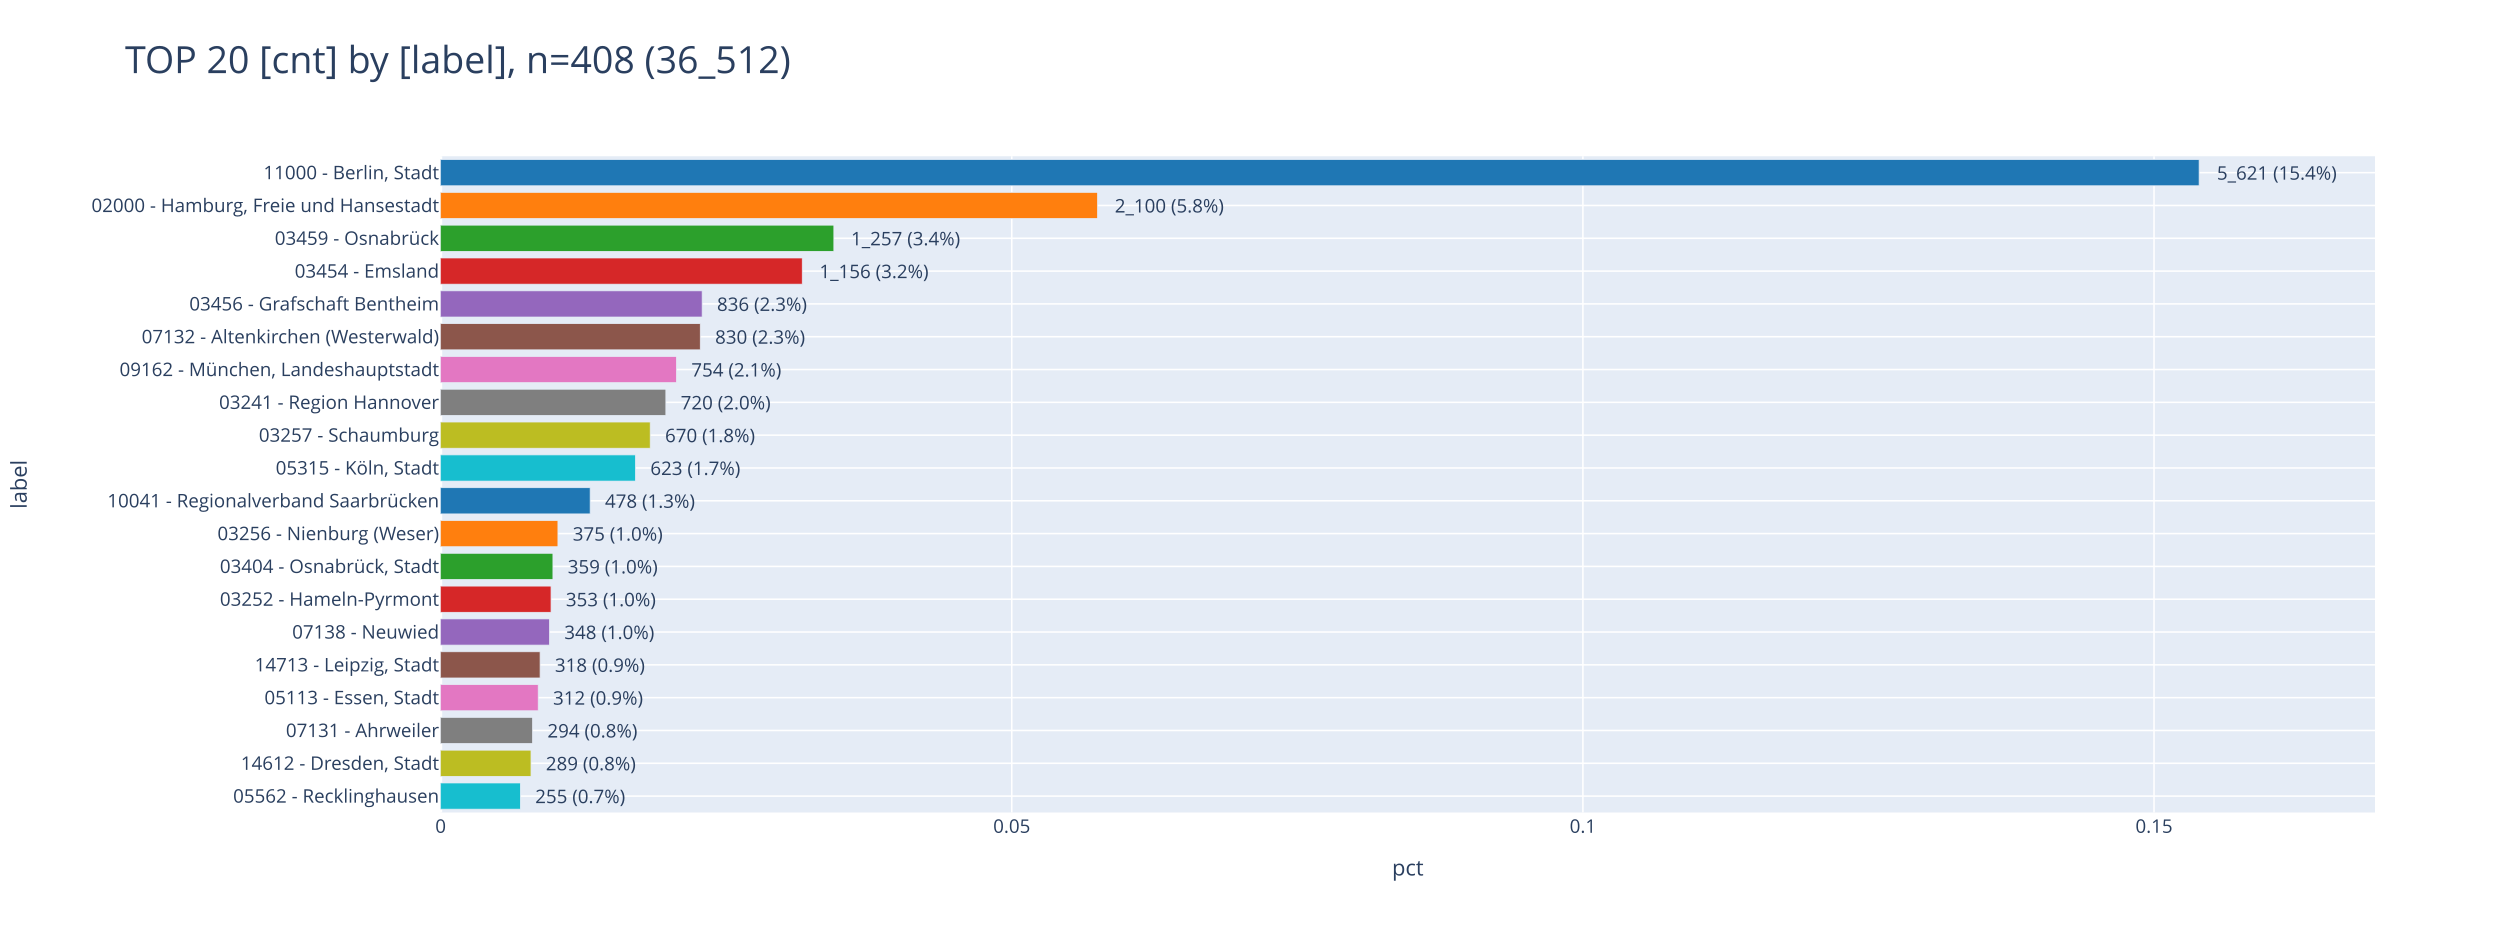
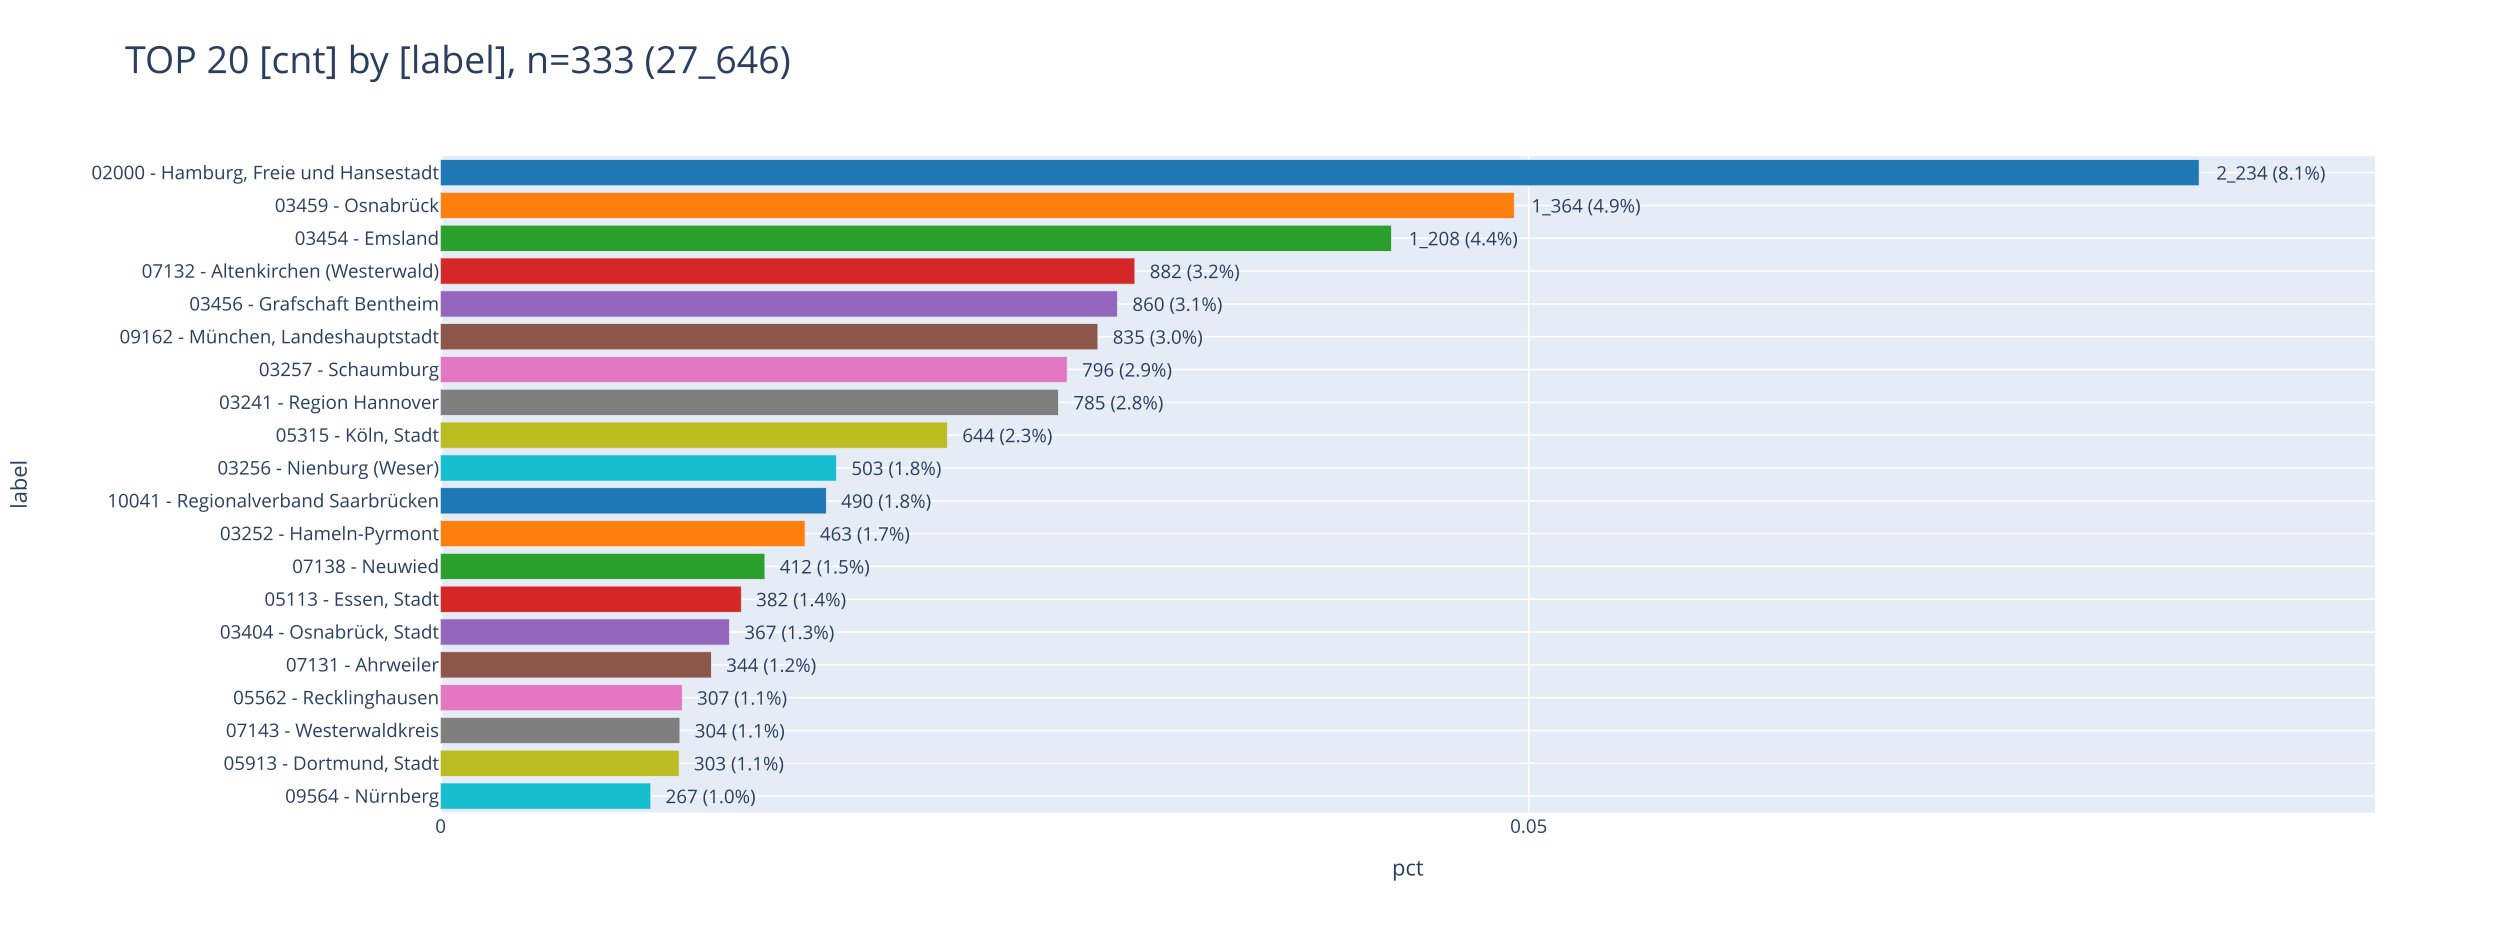
<svg xmlns="http://www.w3.org/2000/svg" class="main-svg" width="1600" height="600" style="" viewBox="0 0 1600 600">
  <rect x="0" y="0" width="1600" height="600" style="fill: rgb(255, 255, 255); fill-opacity: 1;" />
-   <defs id="defs-d72f4a">
+   <defs id="defs-b45a17">
    <g class="clips">
-       <clipPath id="clipd72f4axyplot" class="plotclip">
+       <clipPath id="clipb45a17xyplot" class="plotclip">
        <rect width="1238" height="420" />
      </clipPath>
-       <clipPath class="axesclip" id="clipd72f4ax">
+       <clipPath class="axesclip" id="clipb45a17x">
        <rect x="282" y="0" width="1238" height="600" />
      </clipPath>
-       <clipPath class="axesclip" id="clipd72f4ay">
+       <clipPath class="axesclip" id="clipb45a17y">
        <rect x="0" y="100" width="1600" height="420" />
      </clipPath>
-       <clipPath class="axesclip" id="clipd72f4axy">
+       <clipPath class="axesclip" id="clipb45a17xy">
        <rect x="282" y="100" width="1238" height="420" />
      </clipPath>
    </g>
    <g class="gradients" />
    <g class="patterns" />
  </defs>
  <g class="bglayer">
    <rect class="bg" x="282" y="100" width="1238" height="420" style="fill: rgb(229, 236, 246); fill-opacity: 1; stroke-width: 0;" />
  </g>
  <g class="layer-below">
    <g class="imagelayer" />
    <g class="shapelayer" />
  </g>
  <g class="cartesianlayer">
    <g class="subplot xy">
      <g class="layer-subplot">
        <g class="shapelayer" />
        <g class="imagelayer" />
      </g>
      <g class="minor-gridlayer">
        <g class="x" />
        <g class="y" />
      </g>
      <g class="gridlayer">
        <g class="x">
-           <path class="xgrid crisp" transform="translate(647.53,0)" d="M0,100v420" style="stroke: rgb(255, 255, 255); stroke-opacity: 1; stroke-width: 1px;" />
-           <path class="xgrid crisp" transform="translate(1013.05,0)" d="M0,100v420" style="stroke: rgb(255, 255, 255); stroke-opacity: 1; stroke-width: 1px;" />
-           <path class="xgrid crisp" transform="translate(1378.58,0)" d="M0,100v420" style="stroke: rgb(255, 255, 255); stroke-opacity: 1; stroke-width: 1px;" />
+           <path class="xgrid crisp" transform="translate(978.38,0)" d="M0,100v420" style="stroke: rgb(255, 255, 255); stroke-opacity: 1; stroke-width: 1px;" />
        </g>
        <g class="y">
          <path class="ygrid crisp" transform="translate(0,509.5)" d="M282,0h1238" style="stroke: rgb(255, 255, 255); stroke-opacity: 1; stroke-width: 1px;" />
          <path class="ygrid crisp" transform="translate(0,488.5)" d="M282,0h1238" style="stroke: rgb(255, 255, 255); stroke-opacity: 1; stroke-width: 1px;" />
          <path class="ygrid crisp" transform="translate(0,467.5)" d="M282,0h1238" style="stroke: rgb(255, 255, 255); stroke-opacity: 1; stroke-width: 1px;" />
          <path class="ygrid crisp" transform="translate(0,446.5)" d="M282,0h1238" style="stroke: rgb(255, 255, 255); stroke-opacity: 1; stroke-width: 1px;" />
          <path class="ygrid crisp" transform="translate(0,425.5)" d="M282,0h1238" style="stroke: rgb(255, 255, 255); stroke-opacity: 1; stroke-width: 1px;" />
          <path class="ygrid crisp" transform="translate(0,404.5)" d="M282,0h1238" style="stroke: rgb(255, 255, 255); stroke-opacity: 1; stroke-width: 1px;" />
          <path class="ygrid crisp" transform="translate(0,383.5)" d="M282,0h1238" style="stroke: rgb(255, 255, 255); stroke-opacity: 1; stroke-width: 1px;" />
          <path class="ygrid crisp" transform="translate(0,362.5)" d="M282,0h1238" style="stroke: rgb(255, 255, 255); stroke-opacity: 1; stroke-width: 1px;" />
          <path class="ygrid crisp" transform="translate(0,341.5)" d="M282,0h1238" style="stroke: rgb(255, 255, 255); stroke-opacity: 1; stroke-width: 1px;" />
          <path class="ygrid crisp" transform="translate(0,320.5)" d="M282,0h1238" style="stroke: rgb(255, 255, 255); stroke-opacity: 1; stroke-width: 1px;" />
          <path class="ygrid crisp" transform="translate(0,299.5)" d="M282,0h1238" style="stroke: rgb(255, 255, 255); stroke-opacity: 1; stroke-width: 1px;" />
          <path class="ygrid crisp" transform="translate(0,278.5)" d="M282,0h1238" style="stroke: rgb(255, 255, 255); stroke-opacity: 1; stroke-width: 1px;" />
          <path class="ygrid crisp" transform="translate(0,257.5)" d="M282,0h1238" style="stroke: rgb(255, 255, 255); stroke-opacity: 1; stroke-width: 1px;" />
          <path class="ygrid crisp" transform="translate(0,236.5)" d="M282,0h1238" style="stroke: rgb(255, 255, 255); stroke-opacity: 1; stroke-width: 1px;" />
          <path class="ygrid crisp" transform="translate(0,215.5)" d="M282,0h1238" style="stroke: rgb(255, 255, 255); stroke-opacity: 1; stroke-width: 1px;" />
          <path class="ygrid crisp" transform="translate(0,194.5)" d="M282,0h1238" style="stroke: rgb(255, 255, 255); stroke-opacity: 1; stroke-width: 1px;" />
          <path class="ygrid crisp" transform="translate(0,173.5)" d="M282,0h1238" style="stroke: rgb(255, 255, 255); stroke-opacity: 1; stroke-width: 1px;" />
          <path class="ygrid crisp" transform="translate(0,152.5)" d="M282,0h1238" style="stroke: rgb(255, 255, 255); stroke-opacity: 1; stroke-width: 1px;" />
          <path class="ygrid crisp" transform="translate(0,131.5)" d="M282,0h1238" style="stroke: rgb(255, 255, 255); stroke-opacity: 1; stroke-width: 1px;" />
          <path class="ygrid crisp" transform="translate(0,110.5)" d="M282,0h1238" style="stroke: rgb(255, 255, 255); stroke-opacity: 1; stroke-width: 1px;" />
        </g>
      </g>
      <g class="zerolinelayer">
        <path class="xzl zl crisp" transform="translate(282,0)" d="M0,100v420" style="stroke: rgb(255, 255, 255); stroke-opacity: 1; stroke-width: 2px;" />
      </g>
      <g class="layer-between">
        <g class="shapelayer" />
        <g class="imagelayer" />
      </g>
      <path class="xlines-below" />
      <path class="ylines-below" />
      <g class="overlines-below" />
      <g class="xaxislayer-below" />
      <g class="yaxislayer-below" />
      <g class="overaxes-below" />
      <g class="overplot">
-         <g class="xy" transform="translate(282,100)" clip-path="url(#clipd72f4axyplot)">
+         <g class="xy" transform="translate(282,100)" clip-path="url(#clipb45a17xyplot)">
          <g class="barlayer mlayer">
            <g class="trace bars" style="opacity: 1;">
              <g class="points">
                <g class="point">
                  <path d="M0,18.9V2.1H1125.45V18.9Z" style="vector-effect: none; opacity: 1; stroke-width: 0.5px; fill: rgb(31, 119, 180); fill-opacity: 1; stroke: rgb(229, 236, 246); stroke-opacity: 1;" />
-                   <text class="bartext bartext-outside" text-anchor="middle" data-notex="1" x="0" y="0" style="font-family: 'Open Sans', verdana, arial, sans-serif; font-size: 12px; fill: rgb(42, 63, 95); fill-opacity: 1; white-space: pre;" transform="translate(1175.169,15)">5_621 (15.4%)</text>
-                 </g>
-               </g>
-             </g>
-             <g class="trace bars" style="opacity: 1;">
-               <g class="points">
-                 <g class="point">
-                   <path d="M0,39.9V23.1H420.47V39.9Z" style="vector-effect: none; opacity: 1; stroke-width: 0.5px; fill: rgb(255, 127, 14); fill-opacity: 1; stroke: rgb(229, 236, 246); stroke-opacity: 1;" />
-                   <text class="bartext bartext-outside" text-anchor="middle" data-notex="1" x="0" y="0" style="font-family: 'Open Sans', verdana, arial, sans-serif; font-size: 12px; fill: rgb(42, 63, 95); fill-opacity: 1; white-space: pre;" transform="translate(466.3763,36)">2_100 (5.8%)</text>
-                 </g>
-               </g>
-             </g>
-             <g class="trace bars" style="opacity: 1;">
-               <g class="points">
-                 <g class="point">
-                   <path d="M0,60.9V44.1H251.68V60.9Z" style="vector-effect: none; opacity: 1; stroke-width: 0.5px; fill: rgb(44, 160, 44); fill-opacity: 1; stroke: rgb(229, 236, 246); stroke-opacity: 1;" />
-                   <text class="bartext bartext-outside" text-anchor="middle" data-notex="1" x="0" y="0" style="font-family: 'Open Sans', verdana, arial, sans-serif; font-size: 12px; fill: rgb(42, 63, 95); fill-opacity: 1; white-space: pre;" transform="translate(297.5863,57)">1_257 (3.4%)</text>
-                 </g>
-               </g>
-             </g>
-             <g class="trace bars" style="opacity: 1;">
-               <g class="points">
-                 <g class="point">
-                   <path d="M0,81.9V65.1H231.46V81.9Z" style="vector-effect: none; opacity: 1; stroke-width: 0.5px; fill: rgb(214, 39, 40); fill-opacity: 1; stroke: rgb(229, 236, 246); stroke-opacity: 1;" />
-                   <text class="bartext bartext-outside" text-anchor="middle" data-notex="1" x="0" y="0" style="font-family: 'Open Sans', verdana, arial, sans-serif; font-size: 12px; fill: rgb(42, 63, 95); fill-opacity: 1; white-space: pre;" transform="translate(277.3663,78)">1_156 (3.2%)</text>
-                 </g>
-               </g>
-             </g>
-             <g class="trace bars" style="opacity: 1;">
-               <g class="points">
-                 <g class="point">
-                   <path d="M0,102.9V86.1H167.39V102.9Z" style="vector-effect: none; opacity: 1; stroke-width: 0.5px; fill: rgb(148, 103, 189); fill-opacity: 1; stroke: rgb(229, 236, 246); stroke-opacity: 1;" />
-                   <text class="bartext bartext-outside" text-anchor="middle" data-notex="1" x="0" y="0" style="font-family: 'Open Sans', verdana, arial, sans-serif; font-size: 12px; fill: rgb(42, 63, 95); fill-opacity: 1; white-space: pre;" transform="translate(205.6634,99)">836 (2.3%)</text>
-                 </g>
-               </g>
-             </g>
-             <g class="trace bars" style="opacity: 1;">
-               <g class="points">
-                 <g class="point">
-                   <path d="M0,123.9V107.1H166.19V123.9Z" style="vector-effect: none; opacity: 1; stroke-width: 0.5px; fill: rgb(140, 86, 75); fill-opacity: 1; stroke: rgb(229, 236, 246); stroke-opacity: 1;" />
-                   <text class="bartext bartext-outside" text-anchor="middle" data-notex="1" x="0" y="0" style="font-family: 'Open Sans', verdana, arial, sans-serif; font-size: 12px; fill: rgb(42, 63, 95); fill-opacity: 1; white-space: pre;" transform="translate(204.4634,120)">830 (2.3%)</text>
-                 </g>
-               </g>
-             </g>
-             <g class="trace bars" style="opacity: 1;">
-               <g class="points">
-                 <g class="point">
-                   <path d="M0,144.9V128.1H150.97V144.9Z" style="vector-effect: none; opacity: 1; stroke-width: 0.5px; fill: rgb(227, 119, 194); fill-opacity: 1; stroke: rgb(229, 236, 246); stroke-opacity: 1;" />
-                   <text class="bartext bartext-outside" text-anchor="middle" data-notex="1" x="0" y="0" style="font-family: 'Open Sans', verdana, arial, sans-serif; font-size: 12px; fill: rgb(42, 63, 95); fill-opacity: 1; white-space: pre;" transform="translate(189.2434,141)">754 (2.1%)</text>
-                 </g>
-               </g>
-             </g>
-             <g class="trace bars" style="opacity: 1;">
-               <g class="points">
-                 <g class="point">
-                   <path d="M0,165.9V149.1H144.16V165.9Z" style="vector-effect: none; opacity: 1; stroke-width: 0.5px; fill: rgb(127, 127, 127); fill-opacity: 1; stroke: rgb(229, 236, 246); stroke-opacity: 1;" />
-                   <text class="bartext bartext-outside" text-anchor="middle" data-notex="1" x="0" y="0" style="font-family: 'Open Sans', verdana, arial, sans-serif; font-size: 12px; fill: rgb(42, 63, 95); fill-opacity: 1; white-space: pre;" transform="translate(182.4334,162)">720 (2.0%)</text>
-                 </g>
-               </g>
-             </g>
-             <g class="trace bars" style="opacity: 1;">
-               <g class="points">
-                 <g class="point">
-                   <path d="M0,186.9V170.1H134.15V186.9Z" style="vector-effect: none; opacity: 1; stroke-width: 0.5px; fill: rgb(188, 189, 34); fill-opacity: 1; stroke: rgb(229, 236, 246); stroke-opacity: 1;" />
-                   <text class="bartext bartext-outside" text-anchor="middle" data-notex="1" x="0" y="0" style="font-family: 'Open Sans', verdana, arial, sans-serif; font-size: 12px; fill: rgb(42, 63, 95); fill-opacity: 1; white-space: pre;" transform="translate(172.4234,183)">670 (1.8%)</text>
-                 </g>
-               </g>
-             </g>
-             <g class="trace bars" style="opacity: 1;">
-               <g class="points">
-                 <g class="point">
-                   <path d="M0,207.9V191.1H124.74V207.9Z" style="vector-effect: none; opacity: 1; stroke-width: 0.5px; fill: rgb(23, 190, 207); fill-opacity: 1; stroke: rgb(229, 236, 246); stroke-opacity: 1;" />
-                   <text class="bartext bartext-outside" text-anchor="middle" data-notex="1" x="0" y="0" style="font-family: 'Open Sans', verdana, arial, sans-serif; font-size: 12px; fill: rgb(42, 63, 95); fill-opacity: 1; white-space: pre;" transform="translate(163.0134,204)">623 (1.7%)</text>
-                 </g>
-               </g>
-             </g>
-             <g class="trace bars" style="opacity: 1;">
-               <g class="points">
-                 <g class="point">
-                   <path d="M0,228.9V212.1H95.71V228.9Z" style="vector-effect: none; opacity: 1; stroke-width: 0.5px; fill: rgb(31, 119, 180); fill-opacity: 1; stroke: rgb(229, 236, 246); stroke-opacity: 1;" />
-                   <text class="bartext bartext-outside" text-anchor="middle" data-notex="1" x="0" y="0" style="font-family: 'Open Sans', verdana, arial, sans-serif; font-size: 12px; fill: rgb(42, 63, 95); fill-opacity: 1; white-space: pre;" transform="translate(133.9834,225)">478 (1.3%)</text>
-                 </g>
-               </g>
-             </g>
-             <g class="trace bars" style="opacity: 1;">
-               <g class="points">
-                 <g class="point">
-                   <path d="M0,249.9V233.1H75.08V249.9Z" style="vector-effect: none; opacity: 1; stroke-width: 0.5px; fill: rgb(255, 127, 14); fill-opacity: 1; stroke: rgb(229, 236, 246); stroke-opacity: 1;" />
-                   <text class="bartext bartext-outside" text-anchor="middle" data-notex="1" x="0" y="0" style="font-family: 'Open Sans', verdana, arial, sans-serif; font-size: 12px; fill: rgb(42, 63, 95); fill-opacity: 1; white-space: pre;" transform="translate(113.3534,246)">375 (1.0%)</text>
-                 </g>
-               </g>
-             </g>
-             <g class="trace bars" style="opacity: 1;">
-               <g class="points">
-                 <g class="point">
-                   <path d="M0,270.9V254.1H71.88V270.9Z" style="vector-effect: none; opacity: 1; stroke-width: 0.5px; fill: rgb(44, 160, 44); fill-opacity: 1; stroke: rgb(229, 236, 246); stroke-opacity: 1;" />
-                   <text class="bartext bartext-outside" text-anchor="middle" data-notex="1" x="0" y="0" style="font-family: 'Open Sans', verdana, arial, sans-serif; font-size: 12px; fill: rgb(42, 63, 95); fill-opacity: 1; white-space: pre;" transform="translate(110.1534,267)">359 (1.0%)</text>
-                 </g>
-               </g>
-             </g>
-             <g class="trace bars" style="opacity: 1;">
-               <g class="points">
-                 <g class="point">
-                   <path d="M0,291.9V275.1H70.68V291.9Z" style="vector-effect: none; opacity: 1; stroke-width: 0.5px; fill: rgb(214, 39, 40); fill-opacity: 1; stroke: rgb(229, 236, 246); stroke-opacity: 1;" />
-                   <text class="bartext bartext-outside" text-anchor="middle" data-notex="1" x="0" y="0" style="font-family: 'Open Sans', verdana, arial, sans-serif; font-size: 12px; fill: rgb(42, 63, 95); fill-opacity: 1; white-space: pre;" transform="translate(108.9534,288)">353 (1.0%)</text>
-                 </g>
-               </g>
-             </g>
-             <g class="trace bars" style="opacity: 1;">
-               <g class="points">
-                 <g class="point">
-                   <path d="M0,312.9V296.1H69.68V312.9Z" style="vector-effect: none; opacity: 1; stroke-width: 0.5px; fill: rgb(148, 103, 189); fill-opacity: 1; stroke: rgb(229, 236, 246); stroke-opacity: 1;" />
-                   <text class="bartext bartext-outside" text-anchor="middle" data-notex="1" x="0" y="0" style="font-family: 'Open Sans', verdana, arial, sans-serif; font-size: 12px; fill: rgb(42, 63, 95); fill-opacity: 1; white-space: pre;" transform="translate(107.9534,309)">348 (1.0%)</text>
-                 </g>
-               </g>
-             </g>
-             <g class="trace bars" style="opacity: 1;">
-               <g class="points">
-                 <g class="point">
-                   <path d="M0,333.9V317.1H63.67V333.9Z" style="vector-effect: none; opacity: 1; stroke-width: 0.5px; fill: rgb(140, 86, 75); fill-opacity: 1; stroke: rgb(229, 236, 246); stroke-opacity: 1;" />
-                   <text class="bartext bartext-outside" text-anchor="middle" data-notex="1" x="0" y="0" style="font-family: 'Open Sans', verdana, arial, sans-serif; font-size: 12px; fill: rgb(42, 63, 95); fill-opacity: 1; white-space: pre;" transform="translate(101.9434,330)">318 (0.9%)</text>
-                 </g>
-               </g>
-             </g>
-             <g class="trace bars" style="opacity: 1;">
-               <g class="points">
-                 <g class="point">
-                   <path d="M0,354.9V338.1H62.47V354.9Z" style="vector-effect: none; opacity: 1; stroke-width: 0.5px; fill: rgb(227, 119, 194); fill-opacity: 1; stroke: rgb(229, 236, 246); stroke-opacity: 1;" />
-                   <text class="bartext bartext-outside" text-anchor="middle" data-notex="1" x="0" y="0" style="font-family: 'Open Sans', verdana, arial, sans-serif; font-size: 12px; fill: rgb(42, 63, 95); fill-opacity: 1; white-space: pre;" transform="translate(100.7434,351)">312 (0.9%)</text>
-                 </g>
-               </g>
-             </g>
-             <g class="trace bars" style="opacity: 1;">
-               <g class="points">
-                 <g class="point">
-                   <path d="M0,375.9V359.1H58.87V375.9Z" style="vector-effect: none; opacity: 1; stroke-width: 0.5px; fill: rgb(127, 127, 127); fill-opacity: 1; stroke: rgb(229, 236, 246); stroke-opacity: 1;" />
-                   <text class="bartext bartext-outside" text-anchor="middle" data-notex="1" x="0" y="0" style="font-family: 'Open Sans', verdana, arial, sans-serif; font-size: 12px; fill: rgb(42, 63, 95); fill-opacity: 1; white-space: pre;" transform="translate(97.14344,372)">294 (0.8%)</text>
-                 </g>
-               </g>
-             </g>
-             <g class="trace bars" style="opacity: 1;">
-               <g class="points">
-                 <g class="point">
-                   <path d="M0,396.9V380.1H57.86V396.9Z" style="vector-effect: none; opacity: 1; stroke-width: 0.5px; fill: rgb(188, 189, 34); fill-opacity: 1; stroke: rgb(229, 236, 246); stroke-opacity: 1;" />
-                   <text class="bartext bartext-outside" text-anchor="middle" data-notex="1" x="0" y="0" style="font-family: 'Open Sans', verdana, arial, sans-serif; font-size: 12px; fill: rgb(42, 63, 95); fill-opacity: 1; white-space: pre;" transform="translate(96.13344,393)">289 (0.8%)</text>
-                 </g>
-               </g>
-             </g>
-             <g class="trace bars" style="opacity: 1;">
-               <g class="points">
-                 <g class="point">
-                   <path d="M0,417.9V401.1H51.06V417.9Z" style="vector-effect: none; opacity: 1; stroke-width: 0.5px; fill: rgb(23, 190, 207); fill-opacity: 1; stroke: rgb(229, 236, 246); stroke-opacity: 1;" />
-                   <text class="bartext bartext-outside" text-anchor="middle" data-notex="1" x="0" y="0" style="font-family: 'Open Sans', verdana, arial, sans-serif; font-size: 12px; fill: rgb(42, 63, 95); fill-opacity: 1; white-space: pre;" transform="translate(89.33344,414)">255 (0.7%)</text>
+                   <text class="bartext bartext-outside" text-anchor="middle" data-notex="1" x="0" y="0" style="font-family: 'Open Sans', verdana, arial, sans-serif; font-size: 12px; fill: rgb(42, 63, 95); fill-opacity: 1; white-space: pre;" transform="translate(1171.356,15)">2_234 (8.1%)</text>
+                 </g>
+               </g>
+             </g>
+             <g class="trace bars" style="opacity: 1;">
+               <g class="points">
+                 <g class="point">
+                   <path d="M0,39.9V23.1H687.16V39.9Z" style="vector-effect: none; opacity: 1; stroke-width: 0.5px; fill: rgb(255, 127, 14); fill-opacity: 1; stroke: rgb(229, 236, 246); stroke-opacity: 1;" />
+                   <text class="bartext bartext-outside" text-anchor="middle" data-notex="1" x="0" y="0" style="font-family: 'Open Sans', verdana, arial, sans-serif; font-size: 12px; fill: rgb(42, 63, 95); fill-opacity: 1; white-space: pre;" transform="translate(733.0662,36)">1_364 (4.9%)</text>
+                 </g>
+               </g>
+             </g>
+             <g class="trace bars" style="opacity: 1;">
+               <g class="points">
+                 <g class="point">
+                   <path d="M0,60.9V44.1H608.57V60.9Z" style="vector-effect: none; opacity: 1; stroke-width: 0.5px; fill: rgb(44, 160, 44); fill-opacity: 1; stroke: rgb(229, 236, 246); stroke-opacity: 1;" />
+                   <text class="bartext bartext-outside" text-anchor="middle" data-notex="1" x="0" y="0" style="font-family: 'Open Sans', verdana, arial, sans-serif; font-size: 12px; fill: rgb(42, 63, 95); fill-opacity: 1; white-space: pre;" transform="translate(654.4763,57)">1_208 (4.4%)</text>
+                 </g>
+               </g>
+             </g>
+             <g class="trace bars" style="opacity: 1;">
+               <g class="points">
+                 <g class="point">
+                   <path d="M0,81.9V65.1H444.34V81.9Z" style="vector-effect: none; opacity: 1; stroke-width: 0.5px; fill: rgb(214, 39, 40); fill-opacity: 1; stroke: rgb(229, 236, 246); stroke-opacity: 1;" />
+                   <text class="bartext bartext-outside" text-anchor="middle" data-notex="1" x="0" y="0" style="font-family: 'Open Sans', verdana, arial, sans-serif; font-size: 12px; fill: rgb(42, 63, 95); fill-opacity: 1; white-space: pre;" transform="translate(482.6134,78)">882 (3.2%)</text>
+                 </g>
+               </g>
+             </g>
+             <g class="trace bars" style="opacity: 1;">
+               <g class="points">
+                 <g class="point">
+                   <path d="M0,102.9V86.1H433.25V102.9Z" style="vector-effect: none; opacity: 1; stroke-width: 0.5px; fill: rgb(148, 103, 189); fill-opacity: 1; stroke: rgb(229, 236, 246); stroke-opacity: 1;" />
+                   <text class="bartext bartext-outside" text-anchor="middle" data-notex="1" x="0" y="0" style="font-family: 'Open Sans', verdana, arial, sans-serif; font-size: 12px; fill: rgb(42, 63, 95); fill-opacity: 1; white-space: pre;" transform="translate(471.5234,99)">860 (3.1%)</text>
+                 </g>
+               </g>
+             </g>
+             <g class="trace bars" style="opacity: 1;">
+               <g class="points">
+                 <g class="point">
+                   <path d="M0,123.9V107.1H420.66V123.9Z" style="vector-effect: none; opacity: 1; stroke-width: 0.5px; fill: rgb(140, 86, 75); fill-opacity: 1; stroke: rgb(229, 236, 246); stroke-opacity: 1;" />
+                   <text class="bartext bartext-outside" text-anchor="middle" data-notex="1" x="0" y="0" style="font-family: 'Open Sans', verdana, arial, sans-serif; font-size: 12px; fill: rgb(42, 63, 95); fill-opacity: 1; white-space: pre;" transform="translate(458.9334,120)">835 (3.0%)</text>
+                 </g>
+               </g>
+             </g>
+             <g class="trace bars" style="opacity: 1;">
+               <g class="points">
+                 <g class="point">
+                   <path d="M0,144.9V128.1H401.01V144.9Z" style="vector-effect: none; opacity: 1; stroke-width: 0.5px; fill: rgb(227, 119, 194); fill-opacity: 1; stroke: rgb(229, 236, 246); stroke-opacity: 1;" />
+                   <text class="bartext bartext-outside" text-anchor="middle" data-notex="1" x="0" y="0" style="font-family: 'Open Sans', verdana, arial, sans-serif; font-size: 12px; fill: rgb(42, 63, 95); fill-opacity: 1; white-space: pre;" transform="translate(439.2834,141)">796 (2.9%)</text>
+                 </g>
+               </g>
+             </g>
+             <g class="trace bars" style="opacity: 1;">
+               <g class="points">
+                 <g class="point">
+                   <path d="M0,165.9V149.1H395.47V165.9Z" style="vector-effect: none; opacity: 1; stroke-width: 0.5px; fill: rgb(127, 127, 127); fill-opacity: 1; stroke: rgb(229, 236, 246); stroke-opacity: 1;" />
+                   <text class="bartext bartext-outside" text-anchor="middle" data-notex="1" x="0" y="0" style="font-family: 'Open Sans', verdana, arial, sans-serif; font-size: 12px; fill: rgb(42, 63, 95); fill-opacity: 1; white-space: pre;" transform="translate(433.7434,162)">785 (2.8%)</text>
+                 </g>
+               </g>
+             </g>
+             <g class="trace bars" style="opacity: 1;">
+               <g class="points">
+                 <g class="point">
+                   <path d="M0,186.9V170.1H324.44V186.9Z" style="vector-effect: none; opacity: 1; stroke-width: 0.5px; fill: rgb(188, 189, 34); fill-opacity: 1; stroke: rgb(229, 236, 246); stroke-opacity: 1;" />
+                   <text class="bartext bartext-outside" text-anchor="middle" data-notex="1" x="0" y="0" style="font-family: 'Open Sans', verdana, arial, sans-serif; font-size: 12px; fill: rgb(42, 63, 95); fill-opacity: 1; white-space: pre;" transform="translate(362.7134,183)">644 (2.3%)</text>
+                 </g>
+               </g>
+             </g>
+             <g class="trace bars" style="opacity: 1;">
+               <g class="points">
+                 <g class="point">
+                   <path d="M0,207.9V191.1H253.4V207.9Z" style="vector-effect: none; opacity: 1; stroke-width: 0.5px; fill: rgb(23, 190, 207); fill-opacity: 1; stroke: rgb(229, 236, 246); stroke-opacity: 1;" />
+                   <text class="bartext bartext-outside" text-anchor="middle" data-notex="1" x="0" y="0" style="font-family: 'Open Sans', verdana, arial, sans-serif; font-size: 12px; fill: rgb(42, 63, 95); fill-opacity: 1; white-space: pre;" transform="translate(291.6734,204)">503 (1.8%)</text>
+                 </g>
+               </g>
+             </g>
+             <g class="trace bars" style="opacity: 1;">
+               <g class="points">
+                 <g class="point">
+                   <path d="M0,228.9V212.1H246.85V228.9Z" style="vector-effect: none; opacity: 1; stroke-width: 0.5px; fill: rgb(31, 119, 180); fill-opacity: 1; stroke: rgb(229, 236, 246); stroke-opacity: 1;" />
+                   <text class="bartext bartext-outside" text-anchor="middle" data-notex="1" x="0" y="0" style="font-family: 'Open Sans', verdana, arial, sans-serif; font-size: 12px; fill: rgb(42, 63, 95); fill-opacity: 1; white-space: pre;" transform="translate(285.1234,225)">490 (1.8%)</text>
+                 </g>
+               </g>
+             </g>
+             <g class="trace bars" style="opacity: 1;">
+               <g class="points">
+                 <g class="point">
+                   <path d="M0,249.9V233.1H233.25V249.9Z" style="vector-effect: none; opacity: 1; stroke-width: 0.5px; fill: rgb(255, 127, 14); fill-opacity: 1; stroke: rgb(229, 236, 246); stroke-opacity: 1;" />
+                   <text class="bartext bartext-outside" text-anchor="middle" data-notex="1" x="0" y="0" style="font-family: 'Open Sans', verdana, arial, sans-serif; font-size: 12px; fill: rgb(42, 63, 95); fill-opacity: 1; white-space: pre;" transform="translate(271.5234,246)">463 (1.7%)</text>
+                 </g>
+               </g>
+             </g>
+             <g class="trace bars" style="opacity: 1;">
+               <g class="points">
+                 <g class="point">
+                   <path d="M0,270.9V254.1H207.56V270.9Z" style="vector-effect: none; opacity: 1; stroke-width: 0.5px; fill: rgb(44, 160, 44); fill-opacity: 1; stroke: rgb(229, 236, 246); stroke-opacity: 1;" />
+                   <text class="bartext bartext-outside" text-anchor="middle" data-notex="1" x="0" y="0" style="font-family: 'Open Sans', verdana, arial, sans-serif; font-size: 12px; fill: rgb(42, 63, 95); fill-opacity: 1; white-space: pre;" transform="translate(245.8334,267)">412 (1.5%)</text>
+                 </g>
+               </g>
+             </g>
+             <g class="trace bars" style="opacity: 1;">
+               <g class="points">
+                 <g class="point">
+                   <path d="M0,291.9V275.1H192.45V291.9Z" style="vector-effect: none; opacity: 1; stroke-width: 0.5px; fill: rgb(214, 39, 40); fill-opacity: 1; stroke: rgb(229, 236, 246); stroke-opacity: 1;" />
+                   <text class="bartext bartext-outside" text-anchor="middle" data-notex="1" x="0" y="0" style="font-family: 'Open Sans', verdana, arial, sans-serif; font-size: 12px; fill: rgb(42, 63, 95); fill-opacity: 1; white-space: pre;" transform="translate(230.7234,288)">382 (1.4%)</text>
+                 </g>
+               </g>
+             </g>
+             <g class="trace bars" style="opacity: 1;">
+               <g class="points">
+                 <g class="point">
+                   <path d="M0,312.9V296.1H184.89V312.9Z" style="vector-effect: none; opacity: 1; stroke-width: 0.5px; fill: rgb(148, 103, 189); fill-opacity: 1; stroke: rgb(229, 236, 246); stroke-opacity: 1;" />
+                   <text class="bartext bartext-outside" text-anchor="middle" data-notex="1" x="0" y="0" style="font-family: 'Open Sans', verdana, arial, sans-serif; font-size: 12px; fill: rgb(42, 63, 95); fill-opacity: 1; white-space: pre;" transform="translate(223.1634,309)">367 (1.3%)</text>
+                 </g>
+               </g>
+             </g>
+             <g class="trace bars" style="opacity: 1;">
+               <g class="points">
+                 <g class="point">
+                   <path d="M0,333.9V317.1H173.3V333.9Z" style="vector-effect: none; opacity: 1; stroke-width: 0.5px; fill: rgb(140, 86, 75); fill-opacity: 1; stroke: rgb(229, 236, 246); stroke-opacity: 1;" />
+                   <text class="bartext bartext-outside" text-anchor="middle" data-notex="1" x="0" y="0" style="font-family: 'Open Sans', verdana, arial, sans-serif; font-size: 12px; fill: rgb(42, 63, 95); fill-opacity: 1; white-space: pre;" transform="translate(211.5734,330)">344 (1.2%)</text>
+                 </g>
+               </g>
+             </g>
+             <g class="trace bars" style="opacity: 1;">
+               <g class="points">
+                 <g class="point">
+                   <path d="M0,354.9V338.1H154.66V354.9Z" style="vector-effect: none; opacity: 1; stroke-width: 0.5px; fill: rgb(227, 119, 194); fill-opacity: 1; stroke: rgb(229, 236, 246); stroke-opacity: 1;" />
+                   <text class="bartext bartext-outside" text-anchor="middle" data-notex="1" x="0" y="0" style="font-family: 'Open Sans', verdana, arial, sans-serif; font-size: 12px; fill: rgb(42, 63, 95); fill-opacity: 1; white-space: pre;" transform="translate(192.9334,351)">307 (1.1%)</text>
+                 </g>
+               </g>
+             </g>
+             <g class="trace bars" style="opacity: 1;">
+               <g class="points">
+                 <g class="point">
+                   <path d="M0,375.9V359.1H153.15V375.9Z" style="vector-effect: none; opacity: 1; stroke-width: 0.5px; fill: rgb(127, 127, 127); fill-opacity: 1; stroke: rgb(229, 236, 246); stroke-opacity: 1;" />
+                   <text class="bartext bartext-outside" text-anchor="middle" data-notex="1" x="0" y="0" style="font-family: 'Open Sans', verdana, arial, sans-serif; font-size: 12px; fill: rgb(42, 63, 95); fill-opacity: 1; white-space: pre;" transform="translate(191.4234,372)">304 (1.1%)</text>
+                 </g>
+               </g>
+             </g>
+             <g class="trace bars" style="opacity: 1;">
+               <g class="points">
+                 <g class="point">
+                   <path d="M0,396.9V380.1H152.65V396.9Z" style="vector-effect: none; opacity: 1; stroke-width: 0.5px; fill: rgb(188, 189, 34); fill-opacity: 1; stroke: rgb(229, 236, 246); stroke-opacity: 1;" />
+                   <text class="bartext bartext-outside" text-anchor="middle" data-notex="1" x="0" y="0" style="font-family: 'Open Sans', verdana, arial, sans-serif; font-size: 12px; fill: rgb(42, 63, 95); fill-opacity: 1; white-space: pre;" transform="translate(190.9234,393)">303 (1.1%)</text>
+                 </g>
+               </g>
+             </g>
+             <g class="trace bars" style="opacity: 1;">
+               <g class="points">
+                 <g class="point">
+                   <path d="M0,417.9V401.1H134.51V417.9Z" style="vector-effect: none; opacity: 1; stroke-width: 0.5px; fill: rgb(23, 190, 207); fill-opacity: 1; stroke: rgb(229, 236, 246); stroke-opacity: 1;" />
+                   <text class="bartext bartext-outside" text-anchor="middle" data-notex="1" x="0" y="0" style="font-family: 'Open Sans', verdana, arial, sans-serif; font-size: 12px; fill: rgb(42, 63, 95); fill-opacity: 1; white-space: pre;" transform="translate(172.7834,414)">267 (1.0%)</text>
                </g>
              </g>
            </g>
          </g>
        </g>
      </g>
      <g class="zerolinelayer-above" />
      <path class="xlines-above crisp" d="M0,0" style="fill: none;" />
      <path class="ylines-above crisp" d="M0,0" style="fill: none;" />
      <g class="overlines-above" />
      <g class="xaxislayer-above">
        <g class="xtick">
          <text text-anchor="middle" x="0" y="533" transform="translate(282,0)" style="font-family: 'Open Sans', verdana, arial, sans-serif; font-size: 12px; fill: rgb(42, 63, 95); fill-opacity: 1; white-space: pre;">0</text>
        </g>
        <g class="xtick">
-           <text text-anchor="middle" x="0" y="533" style="font-family: 'Open Sans', verdana, arial, sans-serif; font-size: 12px; fill: rgb(42, 63, 95); fill-opacity: 1; white-space: pre;" transform="translate(647.53,0)">0.05</text>
-         </g>
-         <g class="xtick">
-           <text text-anchor="middle" x="0" y="533" style="font-family: 'Open Sans', verdana, arial, sans-serif; font-size: 12px; fill: rgb(42, 63, 95); fill-opacity: 1; white-space: pre;" transform="translate(1013.05,0)">0.1</text>
-         </g>
-         <g class="xtick">
-           <text text-anchor="middle" x="0" y="533" style="font-family: 'Open Sans', verdana, arial, sans-serif; font-size: 12px; fill: rgb(42, 63, 95); fill-opacity: 1; white-space: pre;" transform="translate(1378.58,0)">0.15</text>
+           <text text-anchor="middle" x="0" y="533" style="font-family: 'Open Sans', verdana, arial, sans-serif; font-size: 12px; fill: rgb(42, 63, 95); fill-opacity: 1; white-space: pre;" transform="translate(978.38,0)">0.05</text>
        </g>
      </g>
      <g class="yaxislayer-above">
        <g class="ytick">
-           <text text-anchor="end" x="281" y="4.2" transform="translate(0,509.5)" style="font-family: 'Open Sans', verdana, arial, sans-serif; font-size: 12px; fill: rgb(42, 63, 95); fill-opacity: 1; white-space: pre;">05562 - Recklinghausen</text>
-         </g>
-         <g class="ytick">
-           <text text-anchor="end" x="281" y="4.2" transform="translate(0,488.5)" style="font-family: 'Open Sans', verdana, arial, sans-serif; font-size: 12px; fill: rgb(42, 63, 95); fill-opacity: 1; white-space: pre;">14612 - Dresden, Stadt</text>
-         </g>
-         <g class="ytick">
-           <text text-anchor="end" x="281" y="4.2" transform="translate(0,467.5)" style="font-family: 'Open Sans', verdana, arial, sans-serif; font-size: 12px; fill: rgb(42, 63, 95); fill-opacity: 1; white-space: pre;">07131 - Ahrweiler</text>
-         </g>
-         <g class="ytick">
-           <text text-anchor="end" x="281" y="4.2" transform="translate(0,446.5)" style="font-family: 'Open Sans', verdana, arial, sans-serif; font-size: 12px; fill: rgb(42, 63, 95); fill-opacity: 1; white-space: pre;">05113 - Essen, Stadt</text>
-         </g>
-         <g class="ytick">
-           <text text-anchor="end" x="281" y="4.2" transform="translate(0,425.5)" style="font-family: 'Open Sans', verdana, arial, sans-serif; font-size: 12px; fill: rgb(42, 63, 95); fill-opacity: 1; white-space: pre;">14713 - Leipzig, Stadt</text>
-         </g>
-         <g class="ytick">
-           <text text-anchor="end" x="281" y="4.2" transform="translate(0,404.5)" style="font-family: 'Open Sans', verdana, arial, sans-serif; font-size: 12px; fill: rgb(42, 63, 95); fill-opacity: 1; white-space: pre;">07138 - Neuwied</text>
-         </g>
-         <g class="ytick">
-           <text text-anchor="end" x="281" y="4.2" transform="translate(0,383.5)" style="font-family: 'Open Sans', verdana, arial, sans-serif; font-size: 12px; fill: rgb(42, 63, 95); fill-opacity: 1; white-space: pre;">03252 - Hameln-Pyrmont</text>
-         </g>
-         <g class="ytick">
-           <text text-anchor="end" x="281" y="4.2" transform="translate(0,362.5)" style="font-family: 'Open Sans', verdana, arial, sans-serif; font-size: 12px; fill: rgb(42, 63, 95); fill-opacity: 1; white-space: pre;">03404 - Osnabrück, Stadt</text>
-         </g>
-         <g class="ytick">
-           <text text-anchor="end" x="281" y="4.2" transform="translate(0,341.5)" style="font-family: 'Open Sans', verdana, arial, sans-serif; font-size: 12px; fill: rgb(42, 63, 95); fill-opacity: 1; white-space: pre;">03256 - Nienburg (Weser)</text>
+           <text text-anchor="end" x="281" y="4.2" transform="translate(0,509.5)" style="font-family: 'Open Sans', verdana, arial, sans-serif; font-size: 12px; fill: rgb(42, 63, 95); fill-opacity: 1; white-space: pre;">09564 - Nürnberg</text>
+         </g>
+         <g class="ytick">
+           <text text-anchor="end" x="281" y="4.2" transform="translate(0,488.5)" style="font-family: 'Open Sans', verdana, arial, sans-serif; font-size: 12px; fill: rgb(42, 63, 95); fill-opacity: 1; white-space: pre;">05913 - Dortmund, Stadt</text>
+         </g>
+         <g class="ytick">
+           <text text-anchor="end" x="281" y="4.2" transform="translate(0,467.5)" style="font-family: 'Open Sans', verdana, arial, sans-serif; font-size: 12px; fill: rgb(42, 63, 95); fill-opacity: 1; white-space: pre;">07143 - Westerwaldkreis</text>
+         </g>
+         <g class="ytick">
+           <text text-anchor="end" x="281" y="4.2" transform="translate(0,446.5)" style="font-family: 'Open Sans', verdana, arial, sans-serif; font-size: 12px; fill: rgb(42, 63, 95); fill-opacity: 1; white-space: pre;">05562 - Recklinghausen</text>
+         </g>
+         <g class="ytick">
+           <text text-anchor="end" x="281" y="4.2" transform="translate(0,425.5)" style="font-family: 'Open Sans', verdana, arial, sans-serif; font-size: 12px; fill: rgb(42, 63, 95); fill-opacity: 1; white-space: pre;">07131 - Ahrweiler</text>
+         </g>
+         <g class="ytick">
+           <text text-anchor="end" x="281" y="4.2" transform="translate(0,404.5)" style="font-family: 'Open Sans', verdana, arial, sans-serif; font-size: 12px; fill: rgb(42, 63, 95); fill-opacity: 1; white-space: pre;">03404 - Osnabrück, Stadt</text>
+         </g>
+         <g class="ytick">
+           <text text-anchor="end" x="281" y="4.2" transform="translate(0,383.5)" style="font-family: 'Open Sans', verdana, arial, sans-serif; font-size: 12px; fill: rgb(42, 63, 95); fill-opacity: 1; white-space: pre;">05113 - Essen, Stadt</text>
+         </g>
+         <g class="ytick">
+           <text text-anchor="end" x="281" y="4.2" transform="translate(0,362.5)" style="font-family: 'Open Sans', verdana, arial, sans-serif; font-size: 12px; fill: rgb(42, 63, 95); fill-opacity: 1; white-space: pre;">07138 - Neuwied</text>
+         </g>
+         <g class="ytick">
+           <text text-anchor="end" x="281" y="4.2" transform="translate(0,341.5)" style="font-family: 'Open Sans', verdana, arial, sans-serif; font-size: 12px; fill: rgb(42, 63, 95); fill-opacity: 1; white-space: pre;">03252 - Hameln-Pyrmont</text>
        </g>
        <g class="ytick">
          <text text-anchor="end" x="281" y="4.2" transform="translate(0,320.5)" style="font-family: 'Open Sans', verdana, arial, sans-serif; font-size: 12px; fill: rgb(42, 63, 95); fill-opacity: 1; white-space: pre;">10041 - Regionalverband Saarbrücken</text>
        </g>
        <g class="ytick">
-           <text text-anchor="end" x="281" y="4.2" transform="translate(0,299.5)" style="font-family: 'Open Sans', verdana, arial, sans-serif; font-size: 12px; fill: rgb(42, 63, 95); fill-opacity: 1; white-space: pre;">05315 - Köln, Stadt</text>
-         </g>
-         <g class="ytick">
-           <text text-anchor="end" x="281" y="4.2" transform="translate(0,278.5)" style="font-family: 'Open Sans', verdana, arial, sans-serif; font-size: 12px; fill: rgb(42, 63, 95); fill-opacity: 1; white-space: pre;">03257 - Schaumburg</text>
+           <text text-anchor="end" x="281" y="4.2" transform="translate(0,299.5)" style="font-family: 'Open Sans', verdana, arial, sans-serif; font-size: 12px; fill: rgb(42, 63, 95); fill-opacity: 1; white-space: pre;">03256 - Nienburg (Weser)</text>
+         </g>
+         <g class="ytick">
+           <text text-anchor="end" x="281" y="4.2" transform="translate(0,278.5)" style="font-family: 'Open Sans', verdana, arial, sans-serif; font-size: 12px; fill: rgb(42, 63, 95); fill-opacity: 1; white-space: pre;">05315 - Köln, Stadt</text>
        </g>
        <g class="ytick">
          <text text-anchor="end" x="281" y="4.2" transform="translate(0,257.5)" style="font-family: 'Open Sans', verdana, arial, sans-serif; font-size: 12px; fill: rgb(42, 63, 95); fill-opacity: 1; white-space: pre;">03241 - Region Hannover</text>
        </g>
        <g class="ytick">
-           <text text-anchor="end" x="281" y="4.2" transform="translate(0,236.5)" style="font-family: 'Open Sans', verdana, arial, sans-serif; font-size: 12px; fill: rgb(42, 63, 95); fill-opacity: 1; white-space: pre;">09162 - München, Landeshauptstadt</text>
-         </g>
-         <g class="ytick">
-           <text text-anchor="end" x="281" y="4.2" transform="translate(0,215.5)" style="font-family: 'Open Sans', verdana, arial, sans-serif; font-size: 12px; fill: rgb(42, 63, 95); fill-opacity: 1; white-space: pre;">07132 - Altenkirchen (Westerwald)</text>
+           <text text-anchor="end" x="281" y="4.2" transform="translate(0,236.5)" style="font-family: 'Open Sans', verdana, arial, sans-serif; font-size: 12px; fill: rgb(42, 63, 95); fill-opacity: 1; white-space: pre;">03257 - Schaumburg</text>
+         </g>
+         <g class="ytick">
+           <text text-anchor="end" x="281" y="4.2" transform="translate(0,215.5)" style="font-family: 'Open Sans', verdana, arial, sans-serif; font-size: 12px; fill: rgb(42, 63, 95); fill-opacity: 1; white-space: pre;">09162 - München, Landeshauptstadt</text>
        </g>
        <g class="ytick">
          <text text-anchor="end" x="281" y="4.2" transform="translate(0,194.5)" style="font-family: 'Open Sans', verdana, arial, sans-serif; font-size: 12px; fill: rgb(42, 63, 95); fill-opacity: 1; white-space: pre;">03456 - Grafschaft Bentheim</text>
        </g>
        <g class="ytick">
-           <text text-anchor="end" x="281" y="4.2" transform="translate(0,173.5)" style="font-family: 'Open Sans', verdana, arial, sans-serif; font-size: 12px; fill: rgb(42, 63, 95); fill-opacity: 1; white-space: pre;">03454 - Emsland</text>
-         </g>
-         <g class="ytick">
-           <text text-anchor="end" x="281" y="4.2" transform="translate(0,152.5)" style="font-family: 'Open Sans', verdana, arial, sans-serif; font-size: 12px; fill: rgb(42, 63, 95); fill-opacity: 1; white-space: pre;">03459 - Osnabrück</text>
-         </g>
-         <g class="ytick">
-           <text text-anchor="end" x="281" y="4.2" transform="translate(0,131.5)" style="font-family: 'Open Sans', verdana, arial, sans-serif; font-size: 12px; fill: rgb(42, 63, 95); fill-opacity: 1; white-space: pre;">02000 - Hamburg, Freie und Hansestadt</text>
-         </g>
-         <g class="ytick">
-           <text text-anchor="end" x="281" y="4.2" transform="translate(0,110.5)" style="font-family: 'Open Sans', verdana, arial, sans-serif; font-size: 12px; fill: rgb(42, 63, 95); fill-opacity: 1; white-space: pre;">11000 - Berlin, Stadt</text>
+           <text text-anchor="end" x="281" y="4.2" transform="translate(0,173.5)" style="font-family: 'Open Sans', verdana, arial, sans-serif; font-size: 12px; fill: rgb(42, 63, 95); fill-opacity: 1; white-space: pre;">07132 - Altenkirchen (Westerwald)</text>
+         </g>
+         <g class="ytick">
+           <text text-anchor="end" x="281" y="4.2" transform="translate(0,152.5)" style="font-family: 'Open Sans', verdana, arial, sans-serif; font-size: 12px; fill: rgb(42, 63, 95); fill-opacity: 1; white-space: pre;">03454 - Emsland</text>
+         </g>
+         <g class="ytick">
+           <text text-anchor="end" x="281" y="4.2" transform="translate(0,131.5)" style="font-family: 'Open Sans', verdana, arial, sans-serif; font-size: 12px; fill: rgb(42, 63, 95); fill-opacity: 1; white-space: pre;">03459 - Osnabrück</text>
+         </g>
+         <g class="ytick">
+           <text text-anchor="end" x="281" y="4.2" transform="translate(0,110.5)" style="font-family: 'Open Sans', verdana, arial, sans-serif; font-size: 12px; fill: rgb(42, 63, 95); fill-opacity: 1; white-space: pre;">02000 - Hamburg, Freie und Hansestadt</text>
        </g>
      </g>
      <g class="overaxes-above" />
    </g>
  </g>
  <g class="polarlayer" />
  <g class="smithlayer" />
  <g class="ternarylayer" />
  <g class="geolayer" />
  <g class="funnelarealayer" />
  <g class="pielayer" />
  <g class="iciclelayer" />
  <g class="treemaplayer" />
  <g class="sunburstlayer" />
  <g class="glimages" />
-   <defs id="topdefs-d72f4a">
+   <defs id="topdefs-b45a17">
    <g class="clips" />
  </defs>
  <g class="layer-above">
    <g class="imagelayer" />
    <g class="shapelayer" />
  </g>
  <g class="infolayer">
    <g class="g-gtitle">
-       <text class="gtitle" x="80" y="30" text-anchor="start" dy="0.7em" style="opacity: 1; font-family: 'Open Sans', verdana, arial, sans-serif; font-size: 24px; fill: rgb(42, 63, 95); fill-opacity: 1; white-space: pre;">TOP 20 [cnt] by [label], n=408 (36_512)</text>
+       <text class="gtitle" x="80" y="30" text-anchor="start" dy="0.7em" style="opacity: 1; font-family: 'Open Sans', verdana, arial, sans-serif; font-size: 24px; fill: rgb(42, 63, 95); fill-opacity: 1; white-space: pre;">TOP 20 [cnt] by [label], n=333 (27_646)</text>
    </g>
    <g class="g-xtitle">
      <text class="xtitle" x="901" y="560.3" text-anchor="middle" style="opacity: 1; font-family: 'Open Sans', verdana, arial, sans-serif; font-size: 14px; fill: rgb(42, 63, 95); fill-opacity: 1; white-space: pre;">pct</text>
    </g>
    <g class="g-ytitle">
      <text class="ytitle" transform="rotate(-90,17.1,310)" x="17.1" y="310" text-anchor="middle" style="opacity: 1; font-family: 'Open Sans', verdana, arial, sans-serif; font-size: 14px; fill: rgb(42, 63, 95); fill-opacity: 1; white-space: pre;">label</text>
    </g>
  </g>
</svg>
